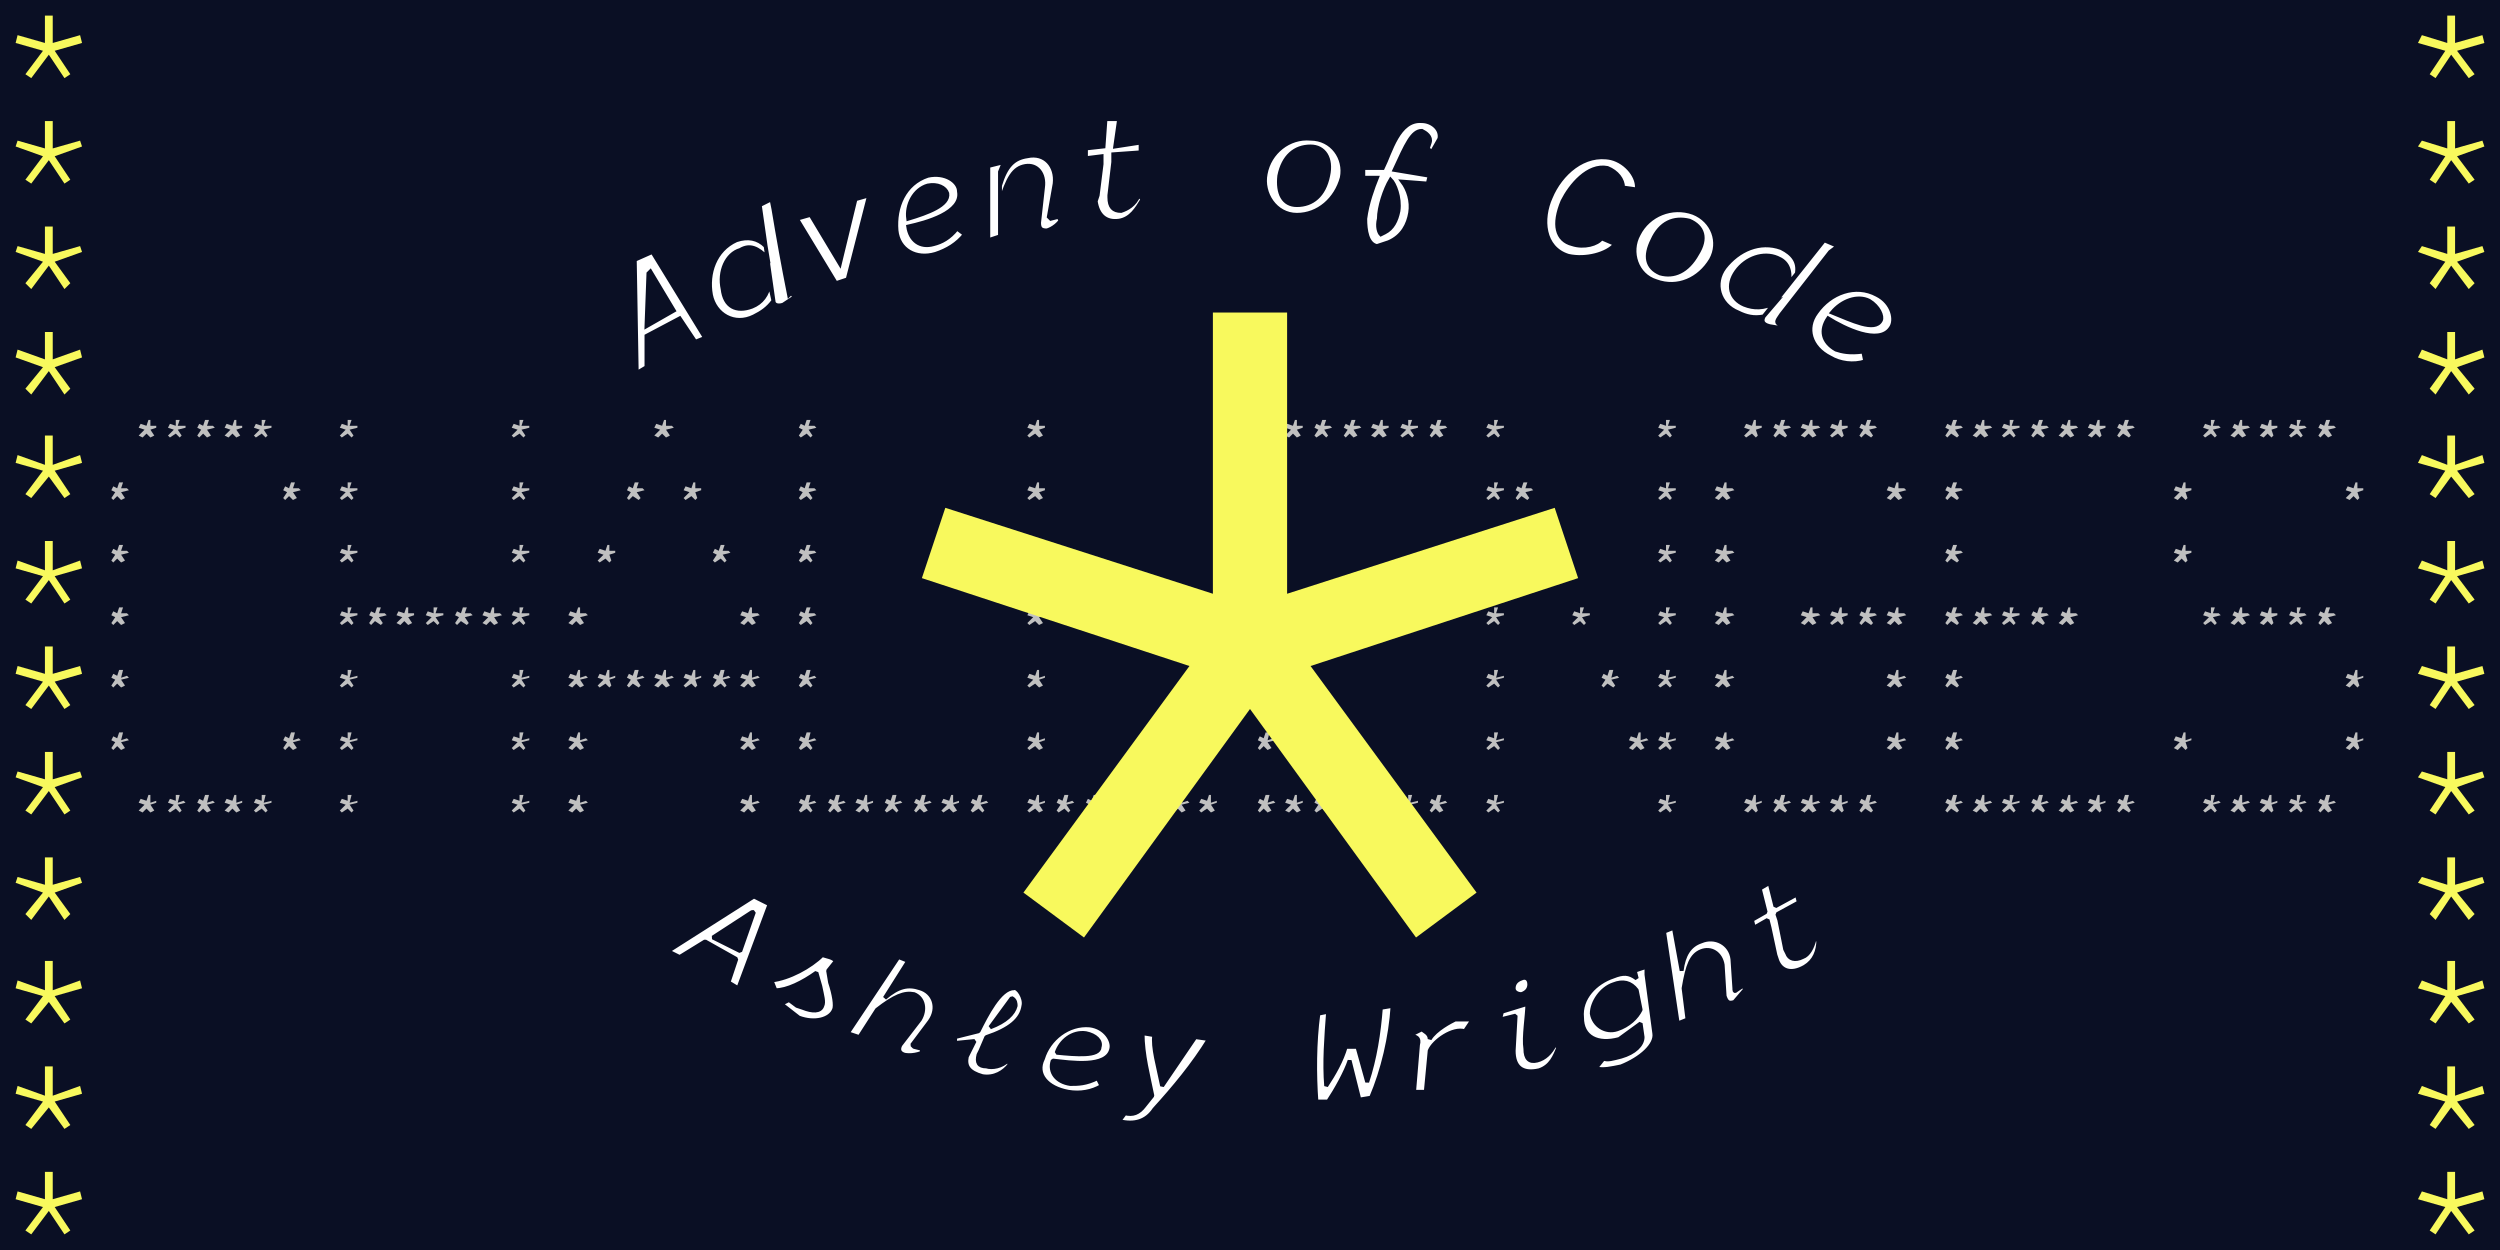
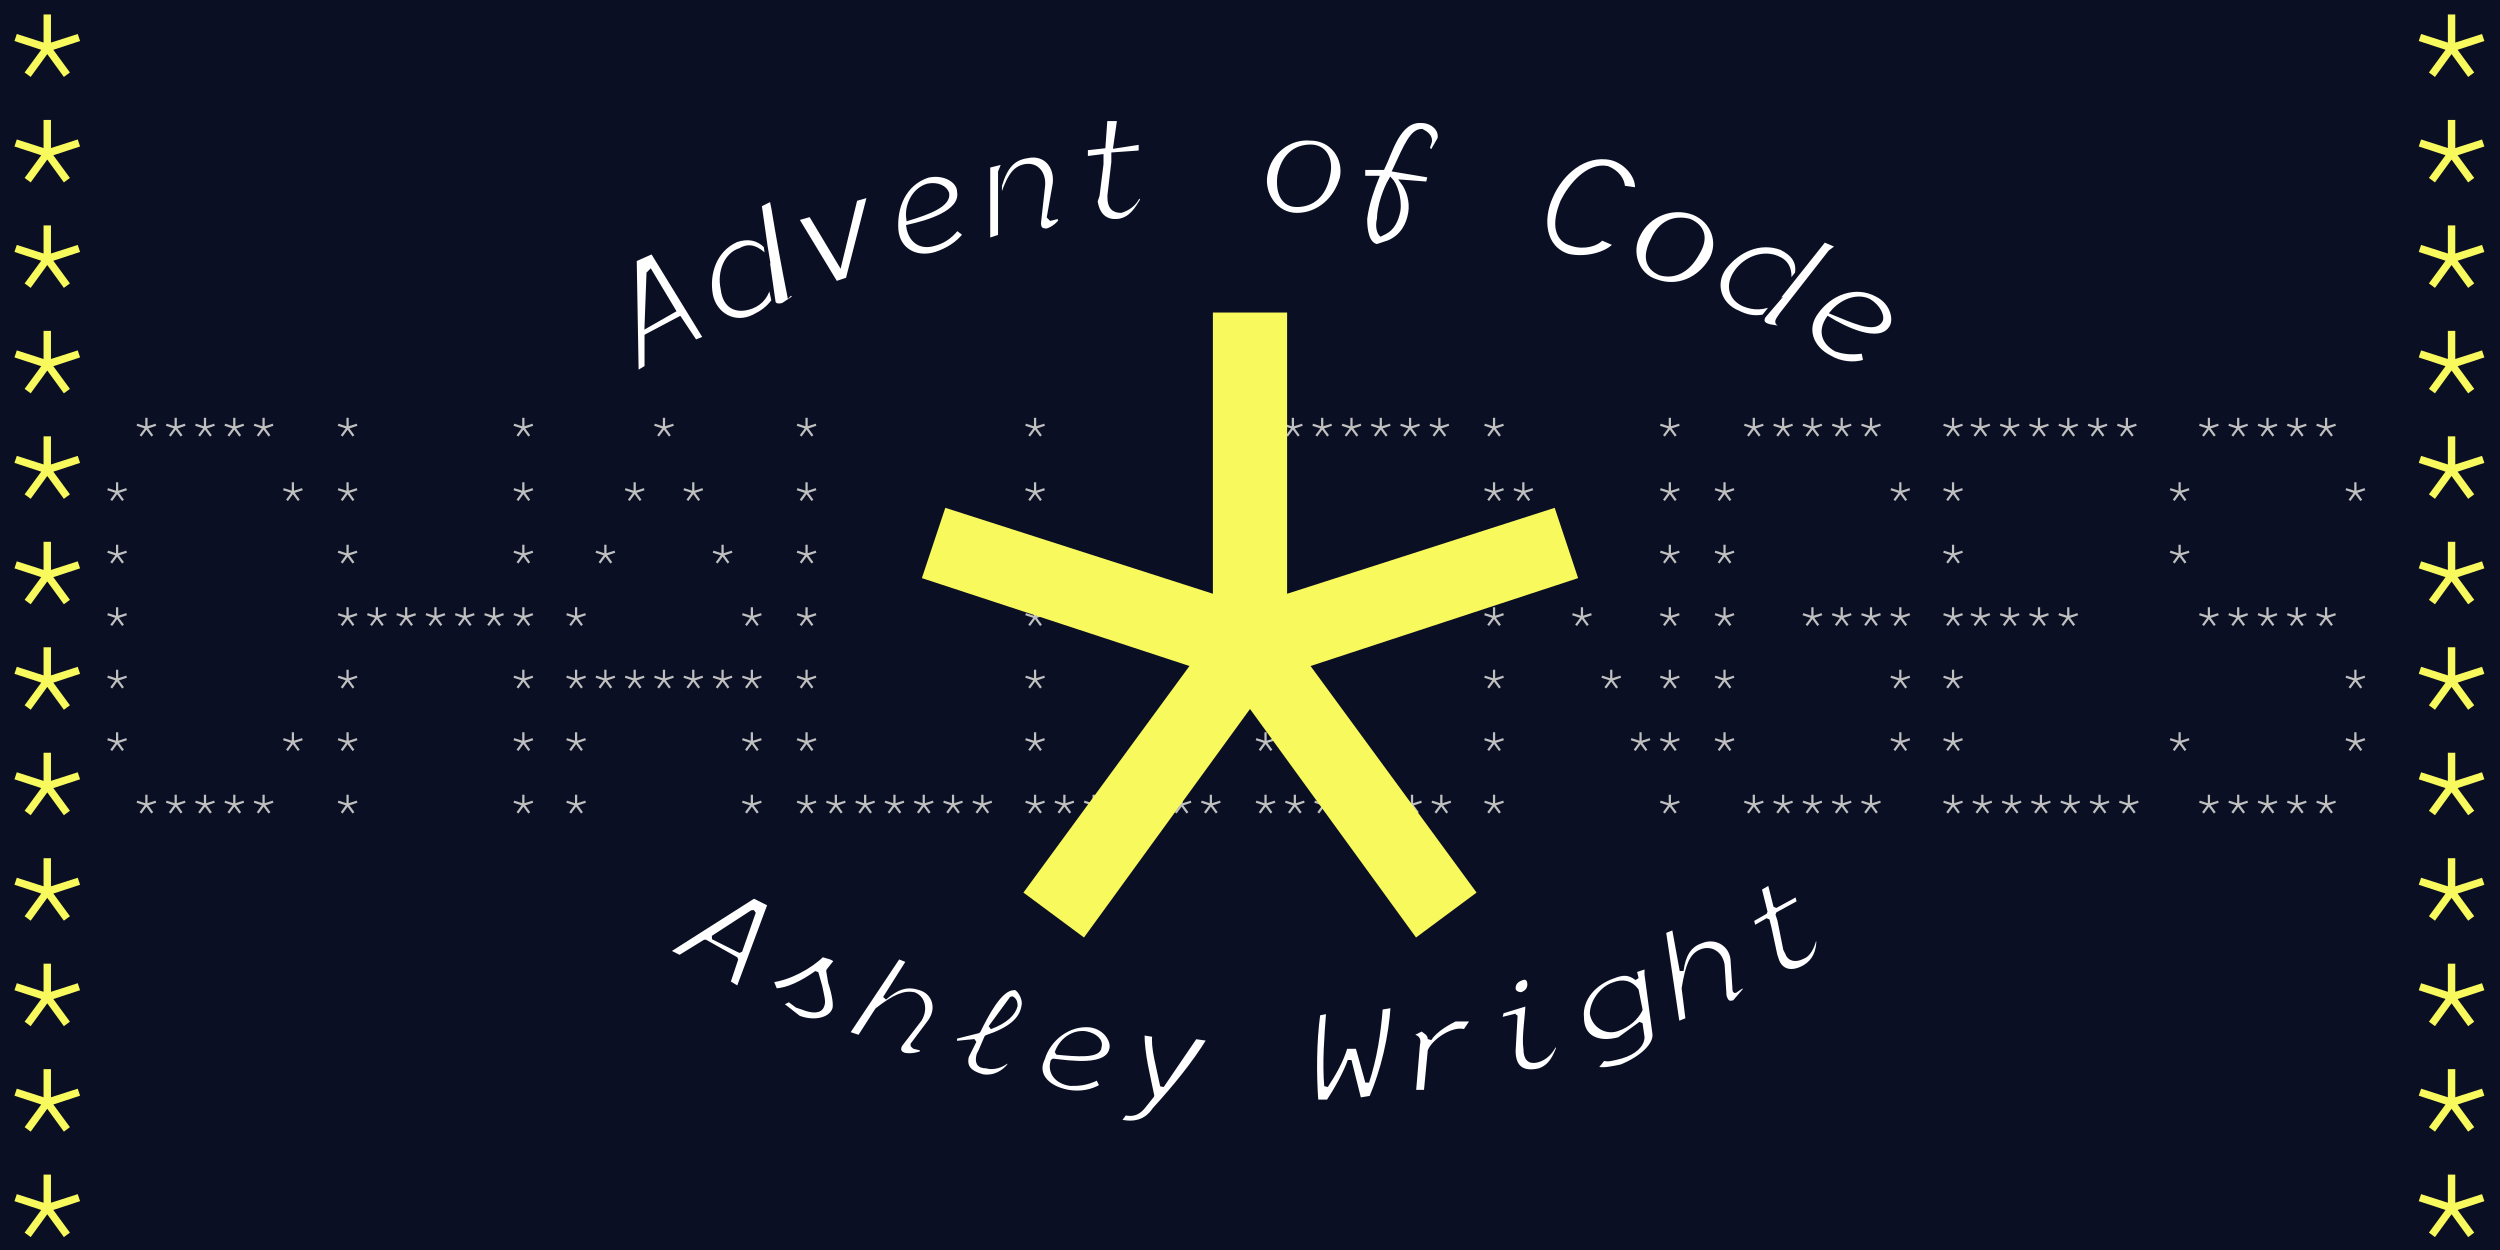
<svg xmlns="http://www.w3.org/2000/svg" version="1.0" viewBox="0 0 1280 640">
-   <defs />
-   <path fill="#0A0F24" d="M0 0h1280v640H0z" />
-   <g fill="silver">
-     <path d="M71 219l1-2 3 1 1-3h1v3h3v1l-3 1 2 3-2 1-2-2-2 2-2-1 3-3-3-1zM86 219l1-2 3 1v-3h2l-1 3h4v1l-4 1 2 3-1 1-2-2-3 2-1-1 3-3-3-1zM101 219l1-2 2 1 1-3h2l-1 3h3l1 1-4 1 2 3-2 1-2-2-2 2-1-1 2-3-2-1zM115 219l1-2 3 1 1-3h1v3h3v1l-3 1 2 3-2 1-2-2-2 2-2-1 3-3-3-1zM130 219l1-2 3 1v-3h2l-1 3h4v1l-4 1 2 3-1 1-2-2-3 2-1-1 3-3-3-1zM174 219l1-2 3 1v-3h2l-1 3h4v1l-4 1 2 3-1 1-2-2-3 2-1-1 3-3-3-1zM262 219l1-2 3 1v-3h2l-1 3h4v1l-4 1 2 3-1 1-2-2-3 2-1-1 3-3-3-1zM335 219l1-2 3 1 1-3h1v3h3l1 1-4 1 2 3-2 1-2-2-2 2-2-1 3-3-3-1zM409 219l1-2 2 1 1-3h2l-1 3h3l1 1-4 1 2 3-1 1-2-2-3 2-1-1 2-3-2-1zM526 219l1-2 3 1 1-3h1v3h3v1l-3 1 2 3-2 1-2-2-3 2-1-1 3-3-3-1zM644 219l1-2 2 1 1-3h2l-1 3h3l1 1-4 1 2 3-2 1-2-2-2 2-1-1 2-3-2-1zM658 219l1-2 3 1 1-3h1v3h3v1l-3 1 2 3-2 1-2-2-2 2-2-1 3-3-3-1zM673 219l1-2 2 1 1-3h2l-1 3h3l1 1-4 1 2 3-1 1-2-2-3 2-1-1 2-3-2-1zM688 219l1-2 2 1 1-3h2l-1 3h3l1 1-4 1 2 3-2 1-2-2-2 2-1-1 2-3-2-1zM702 219l1-2 3 1 1-3h1v3h3v1l-3 1 2 3-2 1-2-2-2 2-2-1 3-3-3-1zM717 219l1-2 3 1v-3h2l-1 3h4v1l-4 1 2 3-1 1-2-2-3 2-1-1 3-3-3-1zM732 219l1-2 2 1 1-3h2l-1 3h3l1 1-4 1 2 3-2 1-2-2-2 2-1-1 2-3-2-1zM761 219l1-2 3 1v-3h2l-1 3h4v1l-4 1 2 3-1 1-2-2-3 2-1-1 3-3-3-1zM849 219l1-2 3 1v-3h2l-1 3h4v1l-4 1 2 3-1 1-2-2-3 2-1-1 3-3-3-1zM893 219l1-2 3 1 1-3h1v3h3v1l-3 1 1 3-1 1-2-2-3 2-1-1 3-3-3-1zM908 219l1-2 2 1 1-3h2l-1 3h3l1 1-4 1 2 3-1 1-3-2-2 2-1-1 2-3-2-1zM922 219l1-2 3 1 1-3h1v3h3l1 1-4 1 2 3-2 1-2-2-2 2-2-1 3-3-3-1zM937 219l1-2 3 1 1-3h1v3h3v1l-3 1 1 3-1 1-2-2-3 2-1-1 3-3-3-1zM952 219l1-2 2 1 1-3h2l-1 3h3l1 1-4 1 2 3-1 1-3-2-2 2-1-1 2-3-2-1zM996 219l1-2 2 1 1-3h2l-1 3h3l1 1-4 1 2 3-1 1-3-2-2 2-1-1 2-3-2-1zM1011 219l1-2 2 1 1-3h1v3h3l1 1-4 1 2 3-2 1-2-2-2 2-2-1 3-3-2-1zM1025 219l1-2 3 1v-3h2l-1 3h4v1l-4 1 2 3-1 1-2-2-3 2-1-1 3-3-3-1zM1040 219l1-2 2 1 1-3h2l-1 3h3l1 1-4 1 2 3-1 1-3-2-2 2-1-1 2-3-2-1zM1055 219l1-2 2 1 1-3h1v3h3l1 1-4 1 2 3-2 1-2-2-2 2-2-1 3-3-2-1zM1069 219l1-2 3 1 1-3h1v3h3v1l-3 1 1 3-1 1-2-2-2 2-2-1 3-3-3-1zM1084 219l1-2 2 1 1-3h2l-1 3h3l1 1-4 1 2 3-1 1-3-2-2 2-1-1 2-3-2-1zM1128 219l1-2 3 1v-3h2l-1 3h3l1 1-4 1 2 3-1 1-2-2-3 2-1-1 3-3-3-1zM1143 219l1-2 2 1 1-3h1v3h3l1 1-4 1 2 3-2 1-2-2-2 2-2-1 3-3-2-1zM1157 219l1-2 3 1 1-3h1v3h3v1l-3 1 1 3-1 1-2-2-2 2-2-1 3-3-3-1zM1172 219l1-2 3 1v-3h2l-1 3h3l1 1-4 1 2 3-1 1-2-2-3 2-1-1 3-3-3-1zM1187 219l1-2 2 1 1-3h2l-1 3h3l1 1-4 1 2 3-2 1-2-2-2 2-1-1 2-3-2-1zM57 251l1-2 2 1 1-3h2l-1 3h3l1 1-4 1 2 3-2 1-2-2-2 2-1-1 2-3-2-1zM145 251l1-2 2 1 1-3h2l-1 3h3l1 1-4 1 2 3-2 1-2-2-2 2-1-1 2-3-2-1zM174 251l1-2 3 1v-3h2l-1 3h4v1l-4 1 2 3-1 1-2-2-3 2-1-1 3-3-3-1zM262 251l1-2 3 1v-3h2l-1 3h4v1l-4 1 2 3-1 1-2-2-3 2-1-1 3-3-3-1zM321 251l1-2 2 1 1-3h2l-1 3h3l1 1-4 1 2 3-1 1-3-2-2 2-1-1 2-3-2-1zM350 251l1-2 3 1 1-3h1v3h3v1l-3 1 1 3-1 1-2-2-3 2-1-1 3-3-3-1zM409 251l1-2 2 1 1-3h2l-1 3h3l1 1-4 1 2 3-1 1-2-2-3 2-1-1 2-3-2-1zM526 251l1-2 3 1 1-3h1v3h3v1l-3 1 2 3-2 1-2-2-3 2-1-1 3-3-3-1zM644 251l1-2 2 1 1-3h2l-1 3h3l1 1-4 1 2 3-2 1-2-2-2 2-1-1 2-3-2-1zM761 251l1-2 3 1v-3h2l-1 3h4v1l-4 1 2 3-1 1-2-2-3 2-1-1 3-3-3-1zM776 251l1-2 2 1 1-3h2l-1 3h3l1 1-4 1 2 3-1 1-3-2-2 2-1-1 2-3-2-1zM849 251l1-2 3 1v-3h2l-1 3h4v1l-4 1 2 3-1 1-2-2-3 2-1-1 3-3-3-1zM878 251l1-2 3 1 1-3h1v3h3l1 1-4 1 2 3-2 1-2-2-2 2-2-1 3-3-3-1zM966 251l1-2 3 1 1-3h1v3h3l1 1-4 1 2 3-2 1-2-2-2 2-2-1 3-3-3-1zM996 251l1-2 2 1 1-3h2l-1 3h3l1 1-4 1 2 3-1 1-3-2-2 2-1-1 2-3-2-1zM1113 251l1-2 3 1 1-3h1v3h3v1l-3 1 1 3-1 1-2-2-2 2-2-1 3-3-3-1zM1201 251l1-2 3 1 1-3h1v3h3v1l-3 1 1 3-1 1-2-2-2 2-2-1 3-3-3-1zM57 283l1-2 2 1 1-3h2l-1 3h3l1 1-4 1 2 3-2 1-2-2-2 2-1-1 2-3-2-1zM174 283l1-2 3 1v-3h2l-1 3h4v1l-4 1 2 3-1 1-2-2-3 2-1-1 3-3-3-1zM262 283l1-2 3 1v-3h2l-1 3h4v1l-4 1 2 3-1 1-2-2-3 2-1-1 3-3-3-1zM306 283l1-2 3 1 1-3h1v3h3v1l-3 1 1 3-1 1-2-2-3 2-1-1 3-3-3-1zM365 283l1-2 2 1 1-3h2l-1 3h3l1 1-4 1 2 3-1 1-2-2-3 2-1-1 2-3-2-1zM409 283l1-2 2 1 1-3h2l-1 3h3l1 1-4 1 2 3-1 1-2-2-3 2-1-1 2-3-2-1zM526 283l1-2 3 1 1-3h1v3h3v1l-3 1 2 3-2 1-2-2-3 2-1-1 3-3-3-1zM644 283l1-2 2 1 1-3h2l-1 3h3l1 1-4 1 2 3-2 1-2-2-2 2-1-1 2-3-2-1zM761 283l1-2 3 1v-3h2l-1 3h4v1l-4 1 2 3-1 1-2-2-3 2-1-1 3-3-3-1zM790 283l1-2 3 1 1-3h1v3h3v1l-3 1 2 3-2 1-2-2-2 2-2-1 3-3-3-1zM849 283l1-2 3 1v-3h2l-1 3h4v1l-4 1 2 3-1 1-2-2-3 2-1-1 3-3-3-1zM878 283l1-2 3 1 1-3h1v3h3l1 1-4 1 2 3-2 1-2-2-2 2-2-1 3-3-3-1zM996 283l1-2 2 1 1-3h2l-1 3h3l1 1-4 1 2 3-1 1-3-2-2 2-1-1 2-3-2-1zM1113 283l1-2 3 1 1-3h1v3h3v1l-3 1 1 3-1 1-2-2-2 2-2-1 3-3-3-1zM57 315l1-2 2 1 1-3h2l-1 3h3l1 1-4 1 2 3-2 1-2-2-2 2-1-1 2-3-2-1zM174 315l1-2 3 1v-3h2l-1 3h4v1l-4 1 2 3-1 1-2-2-3 2-1-1 3-3-3-1zM189 315l1-2 2 1 1-3h2l-1 3h3l1 1-4 1 2 3-1 1-3-2-2 2-1-1 2-3-2-1zM203 315l1-2 3 1 1-3h1v3h3v1l-3 1 2 3-2 1-2-2-2 2-2-1 3-3-3-1zM218 315l1-2 3 1v-3h2l-1 3h4v1l-4 1 2 3-1 1-2-2-3 2-1-1 3-3-3-1zM233 315l1-2 2 1 1-3h2l-1 3h3l1 1-4 1 2 3-1 1-3-2-2 2-1-1 2-3-2-1zM247 315l1-2 3 1 1-3h1v3h3l1 1-4 1 2 3-2 1-2-2-2 2-2-1 3-3-3-1zM262 315l1-2 3 1v-3h2l-1 3h4v1l-4 1 2 3-1 1-2-2-3 2-1-1 3-3-3-1zM291 315l1-2 3 1 1-3h1v3h3l1 1-4 1 2 3-2 1-2-2-2 2-2-1 3-3-3-1zM379 315l1-2 3 1 1-3h1v3h3l1 1-4 1 2 3-2 1-2-2-2 2-2-1 3-3-3-1zM409 315l1-2 2 1 1-3h2l-1 3h3l1 1-4 1 2 3-1 1-2-2-3 2-1-1 2-3-2-1zM526 315l1-2 3 1 1-3h1v3h3v1l-3 1 2 3-2 1-2-2-3 2-1-1 3-3-3-1zM644 315l1-2 2 1 1-3h2l-1 3h3l1 1-4 1 2 3-2 1-2-2-2 2-1-1 2-3-2-1zM658 315l1-2 3 1 1-3h1v3h3v1l-3 1 2 3-2 1-2-2-2 2-2-1 3-3-3-1zM673 315l1-2 2 1 1-3h2l-1 3h3l1 1-4 1 2 3-1 1-2-2-3 2-1-1 2-3-2-1zM688 315l1-2 2 1 1-3h2l-1 3h3l1 1-4 1 2 3-2 1-2-2-2 2-1-1 2-3-2-1zM702 315l1-2 3 1 1-3h1v3h3v1l-3 1 2 3-2 1-2-2-2 2-2-1 3-3-3-1zM761 315l1-2 3 1v-3h2l-1 3h4v1l-4 1 2 3-1 1-2-2-3 2-1-1 3-3-3-1zM805 315l1-2 3 1v-3h2l-1 3h4v1l-4 1 2 3-1 1-2-2-3 2-1-1 3-3-3-1zM849 315l1-2 3 1v-3h2l-1 3h4v1l-4 1 2 3-1 1-2-2-3 2-1-1 3-3-3-1zM878 315l1-2 3 1 1-3h1v3h3l1 1-4 1 2 3-2 1-2-2-2 2-2-1 3-3-3-1zM922 315l1-2 3 1 1-3h1v3h3l1 1-4 1 2 3-2 1-2-2-2 2-2-1 3-3-3-1zM937 315l1-2 3 1 1-3h1v3h3v1l-3 1 1 3-1 1-2-2-3 2-1-1 3-3-3-1zM952 315l1-2 2 1 1-3h2l-1 3h3l1 1-4 1 2 3-1 1-3-2-2 2-1-1 2-3-2-1zM966 315l1-2 3 1 1-3h1v3h3l1 1-4 1 2 3-2 1-2-2-2 2-2-1 3-3-3-1zM996 315l1-2 2 1 1-3h2l-1 3h3l1 1-4 1 2 3-1 1-3-2-2 2-1-1 2-3-2-1zM1011 315l1-2 2 1 1-3h1v3h3l1 1-4 1 2 3-2 1-2-2-2 2-2-1 3-3-2-1zM1025 315l1-2 3 1v-3h2l-1 3h4v1l-4 1 2 3-1 1-2-2-3 2-1-1 3-3-3-1zM1040 315l1-2 2 1 1-3h2l-1 3h3l1 1-4 1 2 3-1 1-3-2-2 2-1-1 2-3-2-1zM1055 315l1-2 2 1 1-3h1v3h3l1 1-4 1 2 3-2 1-2-2-2 2-2-1 3-3-2-1zM1128 315l1-2 3 1v-3h2l-1 3h3l1 1-4 1 2 3-1 1-2-2-3 2-1-1 3-3-3-1zM1143 315l1-2 2 1 1-3h1v3h3l1 1-4 1 2 3-2 1-2-2-2 2-2-1 3-3-2-1zM1157 315l1-2 3 1 1-3h1v3h3v1l-3 1 1 3-1 1-2-2-2 2-2-1 3-3-3-1zM1172 315l1-2 3 1v-3h2l-1 3h3l1 1-4 1 2 3-1 1-2-2-3 2-1-1 3-3-3-1zM1187 315l1-2 2 1 1-3h2l-1 3h3l1 1-4 1 2 3-2 1-2-2-2 2-1-1 2-3-2-1zM57 347l1-2 2 1 1-3h2l-1 4 3-1 1 1-4 1 2 3-2 1-2-2-2 2-1-1 2-3-2-1zM174 347l1-2 3 1v-3h2l-1 4 4-1v1l-4 1 2 3-1 1-2-2-3 2-1-1 3-3-3-1zM262 347l1-2 3 1v-3h2l-1 4 4-1v1l-4 1 2 3-1 1-2-2-3 2-1-1 3-3-3-1zM291 347l1-2 3 1 1-3h1v4l3-1 1 1-4 1 2 3-2 1-2-2-2 2-2-1 3-3-3-1zM306 347l1-2 3 1 1-3h1v4l3-1v1l-3 1 1 3-1 1-2-2-3 2-1-1 3-3-3-1zM321 347l1-2 2 1 1-3h2l-1 4 3-1 1 1-4 1 2 3-1 1-3-2-2 2-1-1 2-3-2-1zM335 347l1-2 3 1 1-3h1v4l3-1 1 1-4 1 2 3-2 1-2-2-2 2-2-1 3-3-3-1zM350 347l1-2 3 1 1-3h1v4l3-1v1l-3 1 1 3-1 1-2-2-3 2-1-1 3-3-3-1zM365 347l1-2 2 1 1-3h2l-1 4 3-1 1 1-4 1 2 3-1 1-2-2-3 2-1-1 2-3-2-1zM379 347l1-2 3 1 1-3h1v4l3-1 1 1-4 1 2 3-2 1-2-2-2 2-2-1 3-3-3-1zM409 347l1-2 2 1 1-3h2l-1 4 3-1 1 1-4 1 2 3-1 1-2-2-3 2-1-1 2-3-2-1zM526 347l1-2 3 1 1-3h1v4l3-1v1l-3 1 2 3-2 1-2-2-3 2-1-1 3-3-3-1zM644 347l1-2 2 1 1-3h2l-1 4 3-1 1 1-4 1 2 3-2 1-2-2-2 2-1-1 2-3-2-1zM761 347l1-2 3 1v-3h2l-1 4 4-1v1l-4 1 2 3-1 1-2-2-3 2-1-1 3-3-3-1zM820 347l1-2 2 1 1-3h2l-1 4 3-1 1 1-4 1 2 3-1 1-3-2-2 2-1-1 2-3-2-1zM849 347l1-2 3 1v-3h2l-1 4 4-1v1l-4 1 2 3-1 1-2-2-3 2-1-1 3-3-3-1zM878 347l1-2 3 1 1-3h1v4l3-1 1 1-4 1 2 3-2 1-2-2-2 2-2-1 3-3-3-1zM966 347l1-2 3 1 1-3h1v4l3-1 1 1-4 1 2 3-2 1-2-2-2 2-2-1 3-3-3-1zM996 347l1-2 2 1 1-3h2l-1 4 3-1 1 1-4 1 2 3-1 1-3-2-2 2-1-1 2-3-2-1zM1201 347l1-2 3 1 1-3h1v4l3-1v1l-3 1 1 3-1 1-2-2-2 2-2-1 3-3-3-1zM57 379l1-2 2 1 1-3h2l-1 4 3-1 1 1-4 1 2 3-2 1-2-2-2 2-1-1 2-3-2-1zM145 379l1-2 2 1 1-3h2l-1 4 3-1 1 1-4 1 2 3-2 1-2-2-2 2-1-1 2-3-2-1zM174 379l1-2 3 1v-3h2l-1 4 4-1v1l-4 1 2 3-1 1-2-2-3 2-1-1 3-3-3-1zM262 379l1-2 3 1v-3h2l-1 4 4-1v1l-4 1 2 3-1 1-2-2-3 2-1-1 3-3-3-1zM291 379l1-2 3 1 1-3h1v4l3-1 1 1-4 1 2 3-2 1-2-2-2 2-2-1 3-3-3-1zM379 379l1-2 3 1 1-3h1v4l3-1 1 1-4 1 2 3-2 1-2-2-2 2-2-1 3-3-3-1zM409 379l1-2 2 1 1-3h2l-1 4 3-1 1 1-4 1 2 3-1 1-2-2-3 2-1-1 2-3-2-1zM526 379l1-2 3 1 1-3h1v4l3-1v1l-3 1 2 3-2 1-2-2-3 2-1-1 3-3-3-1zM644 379l1-2 2 1 1-3h2l-1 4 3-1 1 1-4 1 2 3-2 1-2-2-2 2-1-1 2-3-2-1zM761 379l1-2 3 1v-3h2l-1 4 4-1v1l-4 1 2 3-1 1-2-2-3 2-1-1 3-3-3-1zM834 379l1-2 3 1 1-3h1v4l3-1 1 1-4 1 2 3-2 1-2-2-2 2-2-1 3-3-3-1zM849 379l1-2 3 1v-3h2l-1 4 4-1v1l-4 1 2 3-1 1-2-2-3 2-1-1 3-3-3-1zM878 379l1-2 3 1 1-3h1v4l3-1 1 1-4 1 2 3-2 1-2-2-2 2-2-1 3-3-3-1zM966 379l1-2 3 1 1-3h1v4l3-1 1 1-4 1 2 3-2 1-2-2-2 2-2-1 3-3-3-1zM996 379l1-2 2 1 1-3h2l-1 4 3-1 1 1-4 1 2 3-1 1-3-2-2 2-1-1 2-3-2-1zM1113 379l1-2 3 1 1-3h1v4l3-1v1l-3 1 1 3-1 1-2-2-2 2-2-1 3-3-3-1zM1201 379l1-2 3 1 1-3h1v4l3-1v1l-3 1 1 3-1 1-2-2-2 2-2-1 3-3-3-1zM71 411l1-2 3 1 1-3h1v4l3-1v1l-3 1 2 3-2 1-2-2-2 2-2-1 3-3-3-1zM86 411l1-2 3 1v-3h2l-1 4 3-1 1 1-4 1 2 3-1 1-2-2-3 2-1-1 3-3-3-1zM101 411l1-2 2 1 1-3h2l-1 4 3-1 1 1-4 1 2 3-2 1-2-2-2 2-1-1 2-3-2-1zM115 411l1-2 3 1 1-3h1v4l3-1v1l-3 1 2 3-2 1-2-2-2 2-2-1 3-3-3-1zM130 411l1-2 3 1v-3h2l-1 4 4-1v1l-4 1 2 3-1 1-2-2-3 2-1-1 3-3-3-1zM174 411l1-2 3 1v-3h2l-1 4 4-1v1l-4 1 2 3-1 1-2-2-3 2-1-1 3-3-3-1zM262 411l1-2 3 1v-3h2l-1 4 4-1v1l-4 1 2 3-1 1-2-2-3 2-1-1 3-3-3-1zM291 411l1-2 3 1 1-3h1v4l3-1 1 1-4 1 2 3-2 1-2-2-2 2-2-1 3-3-3-1zM379 411l1-2 3 1 1-3h1v4l3-1 1 1-4 1 2 3-2 1-2-2-2 2-2-1 3-3-3-1zM409 411l1-2 2 1 1-3h2l-1 4 3-1 1 1-4 1 2 3-1 1-2-2-3 2-1-1 2-3-2-1zM424 411l1-2 2 1 1-3h2l-1 4 3-1 1 1-4 1 2 3-2 1-2-2-2 2-1-1 2-3-2-1zM438 411l1-2 3 1 1-3h1v4l3-1v1l-3 1 1 3-1 1-2-2-2 2-2-1 3-3-3-1zM453 411l1-2 2 1 1-3h2l-1 4 3-1 1 1-4 1 2 3-1 1-2-2-3 2-1-1 2-3-2-1zM468 411l1-2 2 1 1-3h2l-1 4 3-1 1 1-4 1 2 3-2 1-2-2-2 2-1-1 2-3-2-1zM482 411l1-2 3 1 1-3h1v4l3-1v1l-3 1 2 3-2 1-2-2-3 2-1-1 3-3-3-1zM497 411l1-2 2 1 1-3h2l-1 4 3-1 1 1-4 1 2 3-1 1-2-2-3 2-1-1 2-3-2-1zM526 411l1-2 3 1 1-3h1v4l3-1v1l-3 1 2 3-2 1-2-2-3 2-1-1 3-3-3-1zM541 411l1-2 2 1 1-3h2l-1 4 3-1 1 1-4 1 2 3-1 1-2-2-3 2-1-1 2-3-2-1zM556 411l1-2 2 1 1-3h1v4l3-1 1 1-4 1 2 3-2 1-2-2-2 2-2-1 3-3-2-1zM570 411l1-2 3 1 1-3h1v4l3-1v1l-3 1 2 3-2 1-2-2-3 2-1-1 3-3-3-1zM585 411l1-2 2 1 1-3h2l-1 4 3-1 1 1-4 1 2 3-1 1-2-2-3 2-1-1 2-3-2-1zM600 411l1-2 2 1 1-3h2l-1 4 3-1 1 1-4 1 2 3-2 1-2-2-2 2-1-1 2-3-2-1zM614 411l1-2 3 1 1-3h1v4l3-1v1l-3 1 2 3-2 1-2-2-3 2-1-1 3-3-3-1zM644 411l1-2 2 1 1-3h2l-1 4 3-1 1 1-4 1 2 3-2 1-2-2-2 2-1-1 2-3-2-1zM658 411l1-2 3 1 1-3h1v4l3-1v1l-3 1 2 3-2 1-2-2-2 2-2-1 3-3-3-1zM673 411l1-2 2 1 1-3h2l-1 4 3-1 1 1-4 1 2 3-1 1-2-2-3 2-1-1 2-3-2-1zM688 411l1-2 2 1 1-3h2l-1 4 3-1 1 1-4 1 2 3-2 1-2-2-2 2-1-1 2-3-2-1zM702 411l1-2 3 1 1-3h1v4l3-1v1l-3 1 2 3-2 1-2-2-2 2-2-1 3-3-3-1zM717 411l1-2 3 1v-3h2l-1 4 4-1v1l-4 1 2 3-1 1-2-2-3 2-1-1 3-3-3-1zM732 411l1-2 2 1 1-3h2l-1 4 3-1 1 1-4 1 2 3-2 1-2-2-2 2-1-1 2-3-2-1zM761 411l1-2 3 1v-3h2l-1 4 4-1v1l-4 1 2 3-1 1-2-2-3 2-1-1 3-3-3-1zM849 411l1-2 3 1v-3h2l-1 4 4-1v1l-4 1 2 3-1 1-2-2-3 2-1-1 3-3-3-1zM893 411l1-2 3 1 1-3h1v4l3-1v1l-3 1 1 3-1 1-2-2-2 2-2-1 3-3-3-1zM908 411l1-2 2 1 1-3h2l-1 4 3-1 1 1-4 1 2 3-1 1-3-2-2 2-1-1 2-3-2-1zM922 411l1-2 3 1 1-3h1v4l3-1 1 1-4 1 2 3-2 1-2-2-2 2-2-1 3-3-3-1zM937 411l1-2 3 1 1-3h1v4l3-1v1l-3 1 1 3-1 1-2-2-2 2-2-1 3-3-3-1zM952 411l1-2 2 1 1-3h2l-1 4 3-1 1 1-4 1 2 3-1 1-3-2-2 2-1-1 2-3-2-1zM996 411l1-2 2 1 1-3h2l-1 4 3-1 1 1-4 1 2 3-1 1-3-2-2 2-1-1 2-3-2-1zM1011 411l1-2 2 1 1-3h1v4l3-1 1 1-4 1 2 3-2 1-2-2-2 2-2-1 3-3-2-1zM1025 411l1-2 3 1v-3h2l-1 4 4-1v1l-4 1 2 3-1 1-2-2-3 2-1-1 3-3-3-1zM1040 411l1-2 2 1 1-3h2l-1 4 3-1 1 1-4 1 2 3-1 1-3-2-2 2-1-1 2-3-2-1zM1055 411l1-2 2 1 1-3h1v4l3-1 1 1-4 1 2 3-2 1-2-2-2 2-2-1 3-3-2-1zM1069 411l1-2 3 1 1-3h1v4l3-1v1l-3 1 1 3-1 1-2-2-2 2-2-1 3-3-3-1zM1084 411l1-2 2 1 1-3h2l-1 4 3-1 1 1-4 1 2 3-1 1-3-2-2 2-1-1 2-3-2-1zM1128 411l1-2 3 1v-3h2l-1 4 3-1 1 1-4 1 2 3-1 1-2-2-3 2-1-1 3-3-3-1zM1143 411l1-2 2 1 1-3h1v4l3-1 1 1-4 1 2 3-2 1-2-2-2 2-2-1 3-3-2-1zM1157 411l1-2 3 1 1-3h1v4l3-1v1l-3 1 1 3-1 1-2-2-2 2-2-1 3-3-3-1zM1172 411l1-2 3 1v-3h2l-1 4 3-1 1 1-4 1 2 3-1 1-2-2-3 2-1-1 3-3-3-1zM1187 411l1-2 2 1 1-3h2l-1 4 3-1 1 1-4 1 2 3-2 1-2-2-2 2-1-1 2-3-2-1z" />
+   <defs>
+     <use id="f" fill="#F8F95D" href="#a" transform="scale(.1)" />
+     <use id="b" fill="silver" href="#a" transform="scale(.03)" />
+     <path id="a" d="M0 0l-12-36-137 44v-144h-38V8l-137-44-12 36 137 45-85 116 31 23 85-117 85 117 31-23-85-116z" />
+   </defs>
+   <rect width="100%" height="100%" fill="#0A0F24" />
+   <g id="d">
+     <use x="80" y="218" href="#b" />
+     <use x="95" y="218" href="#b" />
+     <use x="110" y="218" href="#b" />
+     <use x="125" y="218" href="#b" />
+     <use x="140" y="218" href="#b" />
+     <use x="65" y="251" href="#b" />
+     <use x="155" y="251" href="#b" />
+     <use x="65" y="283" href="#b" />
+     <use x="65" y="315" href="#b" />
+     <use x="65" y="347" href="#b" />
+     <use x="65" y="379" href="#b" />
+     <use x="155" y="379" href="#b" />
+     <use x="80" y="411" href="#b" />
+     <use x="95" y="411" href="#b" />
+     <use x="110" y="411" href="#b" />
+     <use x="125" y="411" href="#b" />
+     <use x="140" y="411" href="#b" />
  </g>
-   <path fill="#F8F95D" d="M808 296l-12-36-137 44V160h-38v144l-137-44-12 36 137 45-85 116 31 23 85-117 85 117 31-23-85-116zM1272 75l-1-3-14 4V62h-4v14l-13-4-2 3 14 5-8 12 3 2 8-12 9 12 3-2-9-12z" />
+   <use x="183" y="218" href="#b" />
+   <use x="273" y="218" href="#b" />
+   <use x="183" y="251" href="#b" />
+   <use x="273" y="251" href="#b" />
+   <use x="183" y="283" href="#b" />
+   <use x="273" y="283" href="#b" />
+   <use x="183" y="315" href="#b" />
+   <use x="198" y="315" href="#b" />
+   <use x="213" y="315" href="#b" />
+   <use x="228" y="315" href="#b" />
+   <use x="243" y="315" href="#b" />
+   <use x="258" y="315" href="#b" />
+   <use x="273" y="315" href="#b" />
+   <use x="183" y="347" href="#b" />
+   <use x="273" y="347" href="#b" />
+   <use x="183" y="379" href="#b" />
+   <use x="273" y="379" href="#b" />
+   <use x="183" y="411" href="#b" />
+   <use x="273" y="411" href="#b" />
+   <use x="345" y="218" href="#b" />
+   <use x="330" y="251" href="#b" />
+   <use x="360" y="251" href="#b" />
+   <use x="315" y="283" href="#b" />
+   <use x="375" y="283" href="#b" />
+   <use x="300" y="315" href="#b" />
+   <use x="390" y="315" href="#b" />
+   <use x="300" y="347" href="#b" />
+   <use x="315" y="347" href="#b" />
+   <use x="330" y="347" href="#b" />
+   <use x="345" y="347" href="#b" />
+   <use x="360" y="347" href="#b" />
+   <use x="375" y="347" href="#b" />
+   <use x="390" y="347" href="#b" />
+   <use x="300" y="379" href="#b" />
+   <use x="390" y="379" href="#b" />
+   <use x="300" y="411" href="#b" />
+   <use x="390" y="411" href="#b" />
+   <g id="c">
+     <use x="418" y="218" href="#b" />
+     <use x="418" y="251" href="#b" />
+     <use x="418" y="283" href="#b" />
+     <use x="418" y="315" href="#b" />
+     <use x="418" y="347" href="#b" />
+     <use x="418" y="379" href="#b" />
+     <use x="418" y="411" href="#b" />
+     <use x="433" y="411" href="#b" />
+     <use x="448" y="411" href="#b" />
+     <use x="463" y="411" href="#b" />
+     <use x="478" y="411" href="#b" />
+     <use x="493" y="411" href="#b" />
+     <use x="508" y="411" href="#b" />
+   </g>
+   <use x="117" href="#c" />
+   <g id="e">
+     <use x="235" href="#c" />
+     <use x="667" y="218" href="#b" />
+     <use x="682" y="218" href="#b" />
+     <use x="697" y="218" href="#b" />
+     <use x="712" y="218" href="#b" />
+     <use x="727" y="218" href="#b" />
+     <use x="742" y="218" href="#b" />
+     <use x="667" y="315" href="#b" />
+     <use x="682" y="315" href="#b" />
+     <use x="697" y="315" href="#b" />
+     <use x="712" y="315" href="#b" />
+   </g>
+   <g>
+     <use x="770" y="218" href="#b" />
+     <use x="860" y="218" href="#b" />
+     <use x="770" y="251" href="#b" />
+     <use x="785" y="251" href="#b" />
+     <use x="860" y="251" href="#b" />
+     <use x="770" y="283" href="#b" />
+     <use x="800" y="283" href="#b" />
+     <use x="860" y="283" href="#b" />
+     <use x="770" y="315" href="#b" />
+     <use x="815" y="315" href="#b" />
+     <use x="860" y="315" href="#b" />
+     <use x="770" y="347" href="#b" />
+     <use x="830" y="347" href="#b" />
+     <use x="860" y="347" href="#b" />
+     <use x="770" y="379" href="#b" />
+     <use x="845" y="379" href="#b" />
+     <use x="860" y="379" href="#b" />
+     <use x="770" y="411" href="#b" />
+     <use x="860" y="411" href="#b" />
+   </g>
+   <g>
+     <use x="823" href="#d" />
+     <use x="933" y="315" href="#b" />
+     <use x="948" y="315" href="#b" />
+     <use x="963" y="315" href="#b" />
+     <use x="978" y="315" href="#b" />
+     <use x="978" y="347" href="#b" />
+   </g>
+   <use x="352" href="#e" />
+   <g>
+     <use x="1136" y="218" href="#b" />
+     <use x="1151" y="218" href="#b" />
+     <use x="1166" y="218" href="#b" />
+     <use x="1181" y="218" href="#b" />
+     <use x="1196" y="218" href="#b" />
+     <use x="1121" y="251" href="#b" />
+     <use x="1211" y="251" href="#b" />
+     <use x="1121" y="283" href="#b" />
+     <use x="1136" y="315" href="#b" />
+     <use x="1151" y="315" href="#b" />
+     <use x="1166" y="315" href="#b" />
+     <use x="1181" y="315" href="#b" />
+     <use x="1196" y="315" href="#b" />
+     <use x="1211" y="347" href="#b" />
+     <use x="1121" y="379" href="#b" />
+     <use x="1211" y="379" href="#b" />
+     <use x="1136" y="411" href="#b" />
+     <use x="1151" y="411" href="#b" />
+     <use x="1166" y="411" href="#b" />
+     <use x="1181" y="411" href="#b" />
+     <use x="1196" y="411" href="#b" />
+   </g>
+   <use x="808" y="296" fill="#F8F95D" href="#a" />
+   <use x="41" y="21" href="#f" />
+   <use x="41" y="75" href="#f" />
+   <use x="41" y="129" href="#f" />
+   <use x="41" y="183" href="#f" />
+   <use x="41" y="237" href="#f" />
+   <use x="41" y="291" href="#f" />
+   <use x="41" y="345" href="#f" />
+   <use x="41" y="399" href="#f" />
+   <use x="41" y="453" href="#f" />
+   <use x="41" y="507" href="#f" />
+   <use x="41" y="561" href="#f" />
+   <use x="41" y="615" href="#f" />
+   <use x="1272" y="21" href="#f" />
+   <use x="1272" y="75" href="#f" />
+   <use x="1272" y="129" href="#f" />
+   <use x="1272" y="183" href="#f" />
+   <use x="1272" y="237" href="#f" />
+   <use x="1272" y="291" href="#f" />
+   <use x="1272" y="345" href="#f" />
+   <use x="1272" y="399" href="#f" />
+   <use x="1272" y="453" href="#f" />
+   <use x="1272" y="507" href="#f" />
+   <use x="1272" y="561" href="#f" />
+   <use x="1272" y="615" href="#f" />
  <g fill="#FFF" stroke="#0A0F24" stroke-miterlimit="10" stroke-width="2">
-     <path d="M348 163l-17 9v16l-5 3-1-58 9-4 27 44-5 2-8-12zm-3-4l-12-20-1 1-1 27 14-8zM394 145l2 9c-3 4-6 6-10 8-10 5-20-1-22-11-2-11 2-23 13-28 6-2 11-1 15 3l1 6c-5-5-9-7-14-4-7 2-11 11-9 20 1 9 7 12 15 9 5-2 8-6 9-12zm-5-40l7 49c0 2 2 3 5 2l6-4-2-2-1 1a1352 1352 0 01-8-44l-1-5-6 3zM445 100l-11 43-6 2-20-33 7-2 15 25 8-33 7-2zM465 116c1 7 6 11 13 9 4-1 8-3 12-8l4 3c-4 5-9 8-15 10-10 3-19-2-20-12-1-12 4-24 16-28 9-2 16 3 16 8 2 11-17 16-26 18zm0-4c10-3 21-7 20-13-1-3-5-5-10-4-7 2-11 10-10 17zM512 102v19l-6 2V85l8-2-2 5v14zm31 11c-3 4-7 5-7 5-3 0-4-1-4-4l2-18c1-7-3-12-9-11s-9 6-13 19v-2-7c3-10 7-14 14-15 9-2 15 5 14 14l-3 17 1 1 4-1 1 2zM568 101c0 5 2 7 6 7 3-1 7-3 9-8l2 2c-3 5-6 10-12 11-7 1-11-3-12-10l1-3 2-16v-4l-8 1v-5l9-1 1-14h7l-2 14 13-2v5l-14 1v4l-2 17v1zM648 89c2-11 12-19 23-18 11 0 18 10 16 20-3 11-12 19-23 19s-18-11-16-21zm32 1c2-9-2-15-9-15-8 0-14 5-16 15-1 9 2 15 9 15 8 0 14-5 16-15zM714 87l18 3-1 4-13-1c3 4 5 10 4 16s-4 12-11 15l-6 2c-5-1-6-8-6-14 1-8 4-16 6-21h-7v-5h10c4-8 8-25 20-24 5 0 10 4 9 9l-4 7-2-2 1-3c1-3-2-5-4-6-5 0-8 7-14 20 0 0 0 0 0 0zm-2 5s0 0 0 0c-3 5-6 14-6 20-1 4 0 7 1 8l2-1c4-2 6-6 7-11 1-7-2-14-4-16zM827 125c-4 5-15 8-24 6-13-4-14-19-9-30 5-12 17-23 31-20 8 2 14 10 13 16l-7-1c0-4-3-8-8-10-10-2-19 9-23 17-5 12-3 20 5 22 6 2 13 0 15-3l7 3zM839 120c5-10 17-15 28-11 10 4 14 15 9 24-6 10-17 15-28 11-10-3-14-15-9-24zm30 10c5-8 3-14-4-17-8-2-15 1-19 10-4 8-3 14 4 17 7 2 14-1 19-10zM909 155l-6 7c-5 1-9 0-13-2-10-4-13-15-7-23 7-9 18-14 29-10 6 3 9 7 8 13l-4 5c1-7-1-11-6-13-7-3-16 0-21 7s-3 14 4 17c5 2 10 2 16-1zm25-32l-31 39c-1 2-1 4 3 5l6 1 1-2h-2c-2-1-1-2 1-5l25-32 4-3-7-3zM936 163c-4 6-3 12 4 16 3 1 7 2 14 1l1 5c-6 2-13 1-18-2-10-5-13-15-7-23 7-10 20-15 31-9 8 4 10 13 7 17-6 9-24 0-32-5zm2-3c10 4 22 10 25 4 1-2-1-7-6-10-6-3-14 0-19 6z" />
+     <path d="M348 163l-17 9v16l-5 3-1-58 9-4 27 44-5 2-8-12zm-3-4l-12-20-1 1-1 27 14-8zm49-14l2 9c-3 4-6 6-10 8-10 5-20-1-22-11-2-11 2-23 13-28 6-2 11-1 15 3l1 6c-5-5-9-7-14-4-7 2-11 11-9 20 1 9 7 12 15 9 5-2 8-6 9-12zm-5-40l7 49c0 2 2 3 5 2l6-4-2-2-1 1a1352 1352 0 01-8-44l-1-5-6 3zm56-5l-11 43-6 2-20-33 7-2 15 25 8-33 7-2zm20 16c1 7 6 11 13 9 4-1 8-3 12-8l4 3c-4 5-9 8-15 10-10 3-19-2-20-12-1-12 4-24 16-28 9-2 16 3 16 8 2 11-17 16-26 18zm0-4c10-3 21-7 20-13-1-3-5-5-10-4-7 2-11 10-10 17zm47-10v19l-6 2V85l8-2-2 5v14zm31 11c-3 4-7 5-7 5-3 0-4-1-4-4l2-18c1-7-3-12-9-11s-9 6-13 19v-9c3-10 7-14 14-15 9-2 15 5 14 14l-3 17 1 1 4-1 1 2zm25-12c0 5 2 7 6 7 3-1 7-3 9-8l2 2c-3 5-6 10-12 11-7 1-11-3-12-10l1-3 2-16v-4l-8 1v-5l9-1 1-14h7l-2 14 13-2v5l-14 1v4l-2 17v1zm80-12c2-11 12-19 23-18 11 0 18 10 16 20-3 11-12 19-23 19s-18-11-16-21zm32 1c2-9-2-15-9-15-8 0-14 5-16 15-1 9 2 15 9 15 8 0 14-5 16-15zm34-3l18 3-1 4-13-1c3 4 5 10 4 16s-4 12-11 15l-6 2c-5-1-6-8-6-14 1-8 4-16 6-21h-7v-5h10c4-8 8-25 20-24 5 0 10 4 9 9l-4 7-2-2 1-3c1-3-2-5-4-6-5 0-8 7-14 20 0 0 0 0 0 0zm-2 5s0 0 0 0c-3 5-6 14-6 20-1 4 0 7 1 8l2-1c4-2 6-6 7-11 1-7-2-14-4-16zm115 33c-4 5-15 8-24 6-13-4-14-19-9-30 5-12 17-23 31-20 8 2 14 10 13 16l-7-1c0-4-3-8-8-10-10-2-19 9-23 17-5 12-3 20 5 22 6 2 13 0 15-3l7 3zm12-5c5-10 17-15 28-11 10 4 14 15 9 24-6 10-17 15-28 11-10-3-14-15-9-24zm30 10c5-8 3-14-4-17-8-2-15 1-19 10-4 8-3 14 4 17 7 2 14-1 19-10zm40 25l-6 7c-5 1-9 0-13-2-10-4-13-15-7-23 7-9 18-14 29-10 6 3 9 7 8 13l-4 5c1-7-1-11-6-13-7-3-16 0-21 7s-3 14 4 17c5 2 10 2 16-1zm25-32l-31 39c-1 2-1 4 3 5l6 1 1-2h-2c-2-1-1-2 1-5l25-32 4-3-7-3zm2 40c-4 6-3 12 4 16 3 1 7 2 14 1l1 5c-6 2-13 1-18-2-10-5-13-15-7-23 7-10 20-15 31-9 8 4 10 13 7 17-6 9-24 0-32-5zm2-3c10 4 22 10 25 4 1-2-1-7-6-10-6-3-14 0-19 6z" />
  </g>
  <g fill="#FFF" stroke="#0A0F24" stroke-linejoin="bevel" stroke-miterlimit="10" stroke-width="2">
-     <path d="M377 491l-16-9-13 8-6-3 44-28 8 4-16 43-5-3 4-12zm2-4l7-20h-1l-20 13 14 7zM427 517c-2 5-10 7-18 4l-9-7 4-2 4 3 3 1c5 2 9 2 10-1 1-2 0-5-1-10l-2-7c-7 5-15 9-21 9l-2-5c9-1 20-7 26-13 3 1 5 1 7 3l-4 5 1 6c2 6 3 12 2 14zM472 537v2c-5 2-9 1-9 1-3-1-3-3-2-5l10-13c3-5 2-11-3-13-5-1-10 1-19 8l-9 14-6-2 26-39 5 2-12 19c7-6 12-7 18-5 7 2 10 10 5 17l-9 12 1 1 4 1zM516 543l1 2c-3 4-8 7-14 6-7-2-9-5-8-10l4-8-10 1v-3l12-3c4-8 11-22 18-22 2-1 6 5 5 9-1 7-7 12-19 16l-3 7-1 2c-1 4 0 6 4 6 3 1 8 0 11-3zm-9-17c8-3 12-7 13-11 0-1 0-3-2-4l-11 15zM539 543c-2 6 2 11 9 12 4 0 8 0 14-3l2 4c-5 3-11 4-17 3-11-2-17-9-13-17 3-10 13-18 24-17 8 1 12 8 11 12-2 10-21 7-30 6zm2-4c10 1 22 2 22-3 1-3-2-6-7-7-7-1-13 4-15 10zM619 532c-8 13-18 25-28 36-4 6-10 8-18 6l3-4c4 1 7 0 10-4l4-5c-2-10-5-21-5-32l6 1c-1 6 2 16 4 26l17-25 7 1zM713 515c-1 16-5 33-11 47l-6 1-5-20c-2 6-7 15-11 21h-6c-1-14-1-30 1-45l5-1c-1 13-2 26-1 38 4-6 8-13 10-20h6l5 18c4-12 6-25 7-38l6-1zM732 532c3-5 11-9 13-10h9l-4 6c-6-2-16 5-18 10l-2 21h-6l2-24c1-4-1-4-4-5l6-3c1 1 4 2 4 5zM798 536c-2 5-4 10-10 12-9 2-13-2-13-10l1-18-8 2 1-4 13-4c0 6-2 17-1 23 0 5 2 7 6 6s7-4 9-8l2 1zm-19-35c2-1 4 0 4 3 0 2-1 4-4 5-2 0-4-1-4-3s1-4 4-5zM843 495v4l4 30c1 6-7 13-17 17-5 1-9 2-13 1l4-5c2 1 5 0 9-1 7-2 11-6 11-10l-1-7-11 8c-11 3-19-1-19-11-1-10 7-18 16-21 5-2 8-2 12 1l-1-4 6-2zm-3 22l-2-10c-3-4-7-5-12-3-6 2-11 9-11 15 1 6 7 10 13 8s10-6 12-10zM892 505l2 1-6 7c-3 1-4 0-5-3l-1-16c-1-6-6-9-11-7s-7 7-9 19l2 16-5 2-7-47 5-2 4 22c1-8 4-13 10-15 7-3 15 1 16 9l1 15c0 1 0 2 1 1l3-2zM915 488c1 3 4 4 8 2 3-1 5-5 6-9h2c0 6-2 11-7 14-7 4-12 2-14-3l-1-3-3-14-1-4-7 4-1-4 7-4-3-12 5-3 3 12 11-6 1 4-11 6 1 3 3 15 1 2z" />
+     <path d="M377 491l-16-9-13 8-6-3 44-28 8 4-16 43-5-3 4-12zm2-4l7-20h-1l-20 13 14 7zm48 30c-2 5-10 7-18 4l-9-7 4-2 4 3 3 1c5 2 9 2 10-1 1-2 0-5-1-10l-2-7c-7 5-15 9-21 9l-2-5c9-1 20-7 26-13 3 1 5 1 7 3l-4 5 1 6c2 6 3 12 2 14zm45 20v2c-5 2-9 1-9 1-3-1-3-3-2-5l10-13c3-5 2-11-3-13-5-1-10 1-19 8l-9 14-6-2 26-39 5 2-12 19c7-6 12-7 18-5 7 2 10 10 5 17l-9 12 1 1 4 1zm44 6l1 2c-3 4-8 7-14 6-7-2-9-5-8-10l4-8-10 1v-3l12-3c4-8 11-22 18-22 2-1 6 5 5 9-1 7-7 12-19 16l-3 7-1 2c-1 4 0 6 4 6 3 1 8 0 11-3zm-9-17c8-3 12-7 13-11 0-1 0-3-2-4l-11 15zm32 17c-2 6 2 11 9 12 4 0 8 0 14-3l2 4c-5 3-11 4-17 3-11-2-17-9-13-17 3-10 13-18 24-17 8 1 12 8 11 12-2 10-21 7-30 6zm2-4c10 1 22 2 22-3 1-3-2-6-7-7-7-1-13 4-15 10zm78-7c-8 13-18 25-28 36-4 6-10 8-18 6l3-4c4 1 7 0 10-4l4-5c-2-10-5-21-5-32l6 1c-1 6 2 16 4 26l17-25 7 1zm94-17c-1 16-5 33-11 47l-6 1-5-20c-2 6-7 15-11 21h-6c-1-14-1-30 1-45l5-1c-1 13-2 26-1 38 4-6 8-13 10-20h6l5 18c4-12 6-25 7-38l6-1zm19 17c3-5 11-9 13-10h9l-4 6c-6-2-16 5-18 10l-2 21h-6l2-24c1-4-1-4-4-5l6-3c1 1 4 2 4 5zm66 4c-2 5-4 10-10 12-9 2-13-2-13-10l1-18-8 2 1-4 13-4c0 6-2 17-1 23 0 5 2 7 6 6s7-4 9-8l2 1zm-19-35c2-1 4 0 4 3 0 2-1 4-4 5-2 0-4-1-4-3s1-4 4-5zm64-6v4l4 30c1 6-7 13-17 17-5 1-9 2-13 1l4-5c2 1 5 0 9-1 7-2 11-6 11-10l-1-7-11 8c-11 3-19-1-19-11-1-10 7-18 16-21 5-2 8-2 12 1l-1-4 6-2zm-3 22l-2-10c-3-4-7-5-12-3-6 2-11 9-11 15 1 6 7 10 13 8s10-6 12-10zm52-12l2 1-6 7c-3 1-4 0-5-3l-1-16c-1-6-6-9-11-7s-7 7-9 19l2 16-5 2-7-47 5-2 4 22c1-8 4-13 10-15 7-3 15 1 16 9l1 15c0 1 0 2 1 1l3-2zm23-17c1 3 4 4 8 2 3-1 5-5 6-9h2c0 6-2 11-7 14-7 4-12 2-14-3l-1-3-3-14-1-4-7 4-1-4 7-4-3-12 5-3 3 12 11-6 1 4-11 6 1 3 3 15 1 2z" />
  </g>
-   <path fill="#F8F95D" d="M1272 129l-1-3-14 4v-14h-4v14l-13-4-2 3 14 5-8 11 3 3 8-12 9 12 3-3-9-11zM1272 183l-1-4-14 5v-14h-4v14l-13-5-2 4 14 5-8 11 3 3 8-12 9 12 3-3-9-11zM1272 237l-1-4-14 5v-15h-4v15l-13-5-2 4 14 4-8 12 3 2 8-11 9 11 3-2-9-12zM1272 291l-1-4-14 5v-15h-4v15l-13-5-2 4 14 4-8 12 3 2 8-12 9 12 3-2-9-12zM1272 345l-1-4-14 4v-14h-4v14l-13-4-2 4 14 4-8 12 3 2 8-12 9 12 3-2-9-12zM1272 398l-1-3-14 4v-14h-4v14l-13-4-2 3 14 5-8 12 3 2 8-12 9 12 3-2-9-12zM1272 452l-1-3-14 4v-14h-4v14l-13-4-2 3 14 5-8 11 3 3 8-12 9 12 3-3-9-11zM1272 506l-1-4-14 5v-15h-4v15l-13-5-2 4 14 4-8 12 3 2 8-11 9 11 3-2-9-12zM1272 560l-1-4-14 5v-15h-4v15l-13-5-2 4 14 4-8 12 3 2 8-11 9 11 3-2-9-12zM1272 22l-1-4-14 4V8h-4v14l-13-4-2 4 14 4-8 12 3 2 8-12 9 12 3-2-9-12zM1272 614l-1-4-14 4v-14h-4v14l-13-4-2 4 14 4-8 12 3 2 8-12 9 12 3-2-9-12zM42 22l-1-4-14 4V8h-4v14L9 18l-1 4 14 4-9 12 3 2 9-12 8 12 3-2-8-12zM42 75l-1-3-14 4V62h-4v14L9 72l-1 3 14 5-9 12 3 2 9-12 8 12 3-2-8-12zM42 129l-1-3-14 4v-14h-4v14l-14-4-1 3 14 5-9 11 3 3 9-12 8 12 3-3-8-11zM42 183l-1-4-14 5v-14h-4v14l-14-5-1 4 14 5-9 11 3 3 9-12 8 12 3-3-8-11zM42 237l-1-4-14 5v-15h-4v15l-14-5-1 4 14 4-9 12 3 2 9-11 8 11 3-2-8-12zM42 291l-1-4-14 5v-15h-4v15l-14-5-1 4 14 4-9 12 3 2 9-12 8 12 3-2-8-12zM42 345l-1-4-14 4v-14h-4v14l-14-4-1 4 14 4-9 12 3 2 9-12 8 12 3-2-8-12zM42 398l-1-3-14 4v-14h-4v14l-14-4-1 3 14 5-9 12 3 2 9-12 8 12 3-2-8-12zM42 452l-1-3-14 4v-14h-4v14l-14-4-1 3 14 5-9 11 3 3 9-12 8 12 3-3-8-11zM42 506l-1-4-14 5v-15h-4v15l-14-5-1 4 14 4-9 12 3 2 9-11 8 11 3-2-8-12zM42 560l-1-4-14 5v-15h-4v15l-14-5-1 4 14 4-9 12 3 2 9-11 8 11 3-2-8-12zM42 614l-1-4-14 4v-14h-4v14l-14-4-1 4 14 4-9 12 3 2 9-12 8 12 3-2-8-12z" />
</svg>
